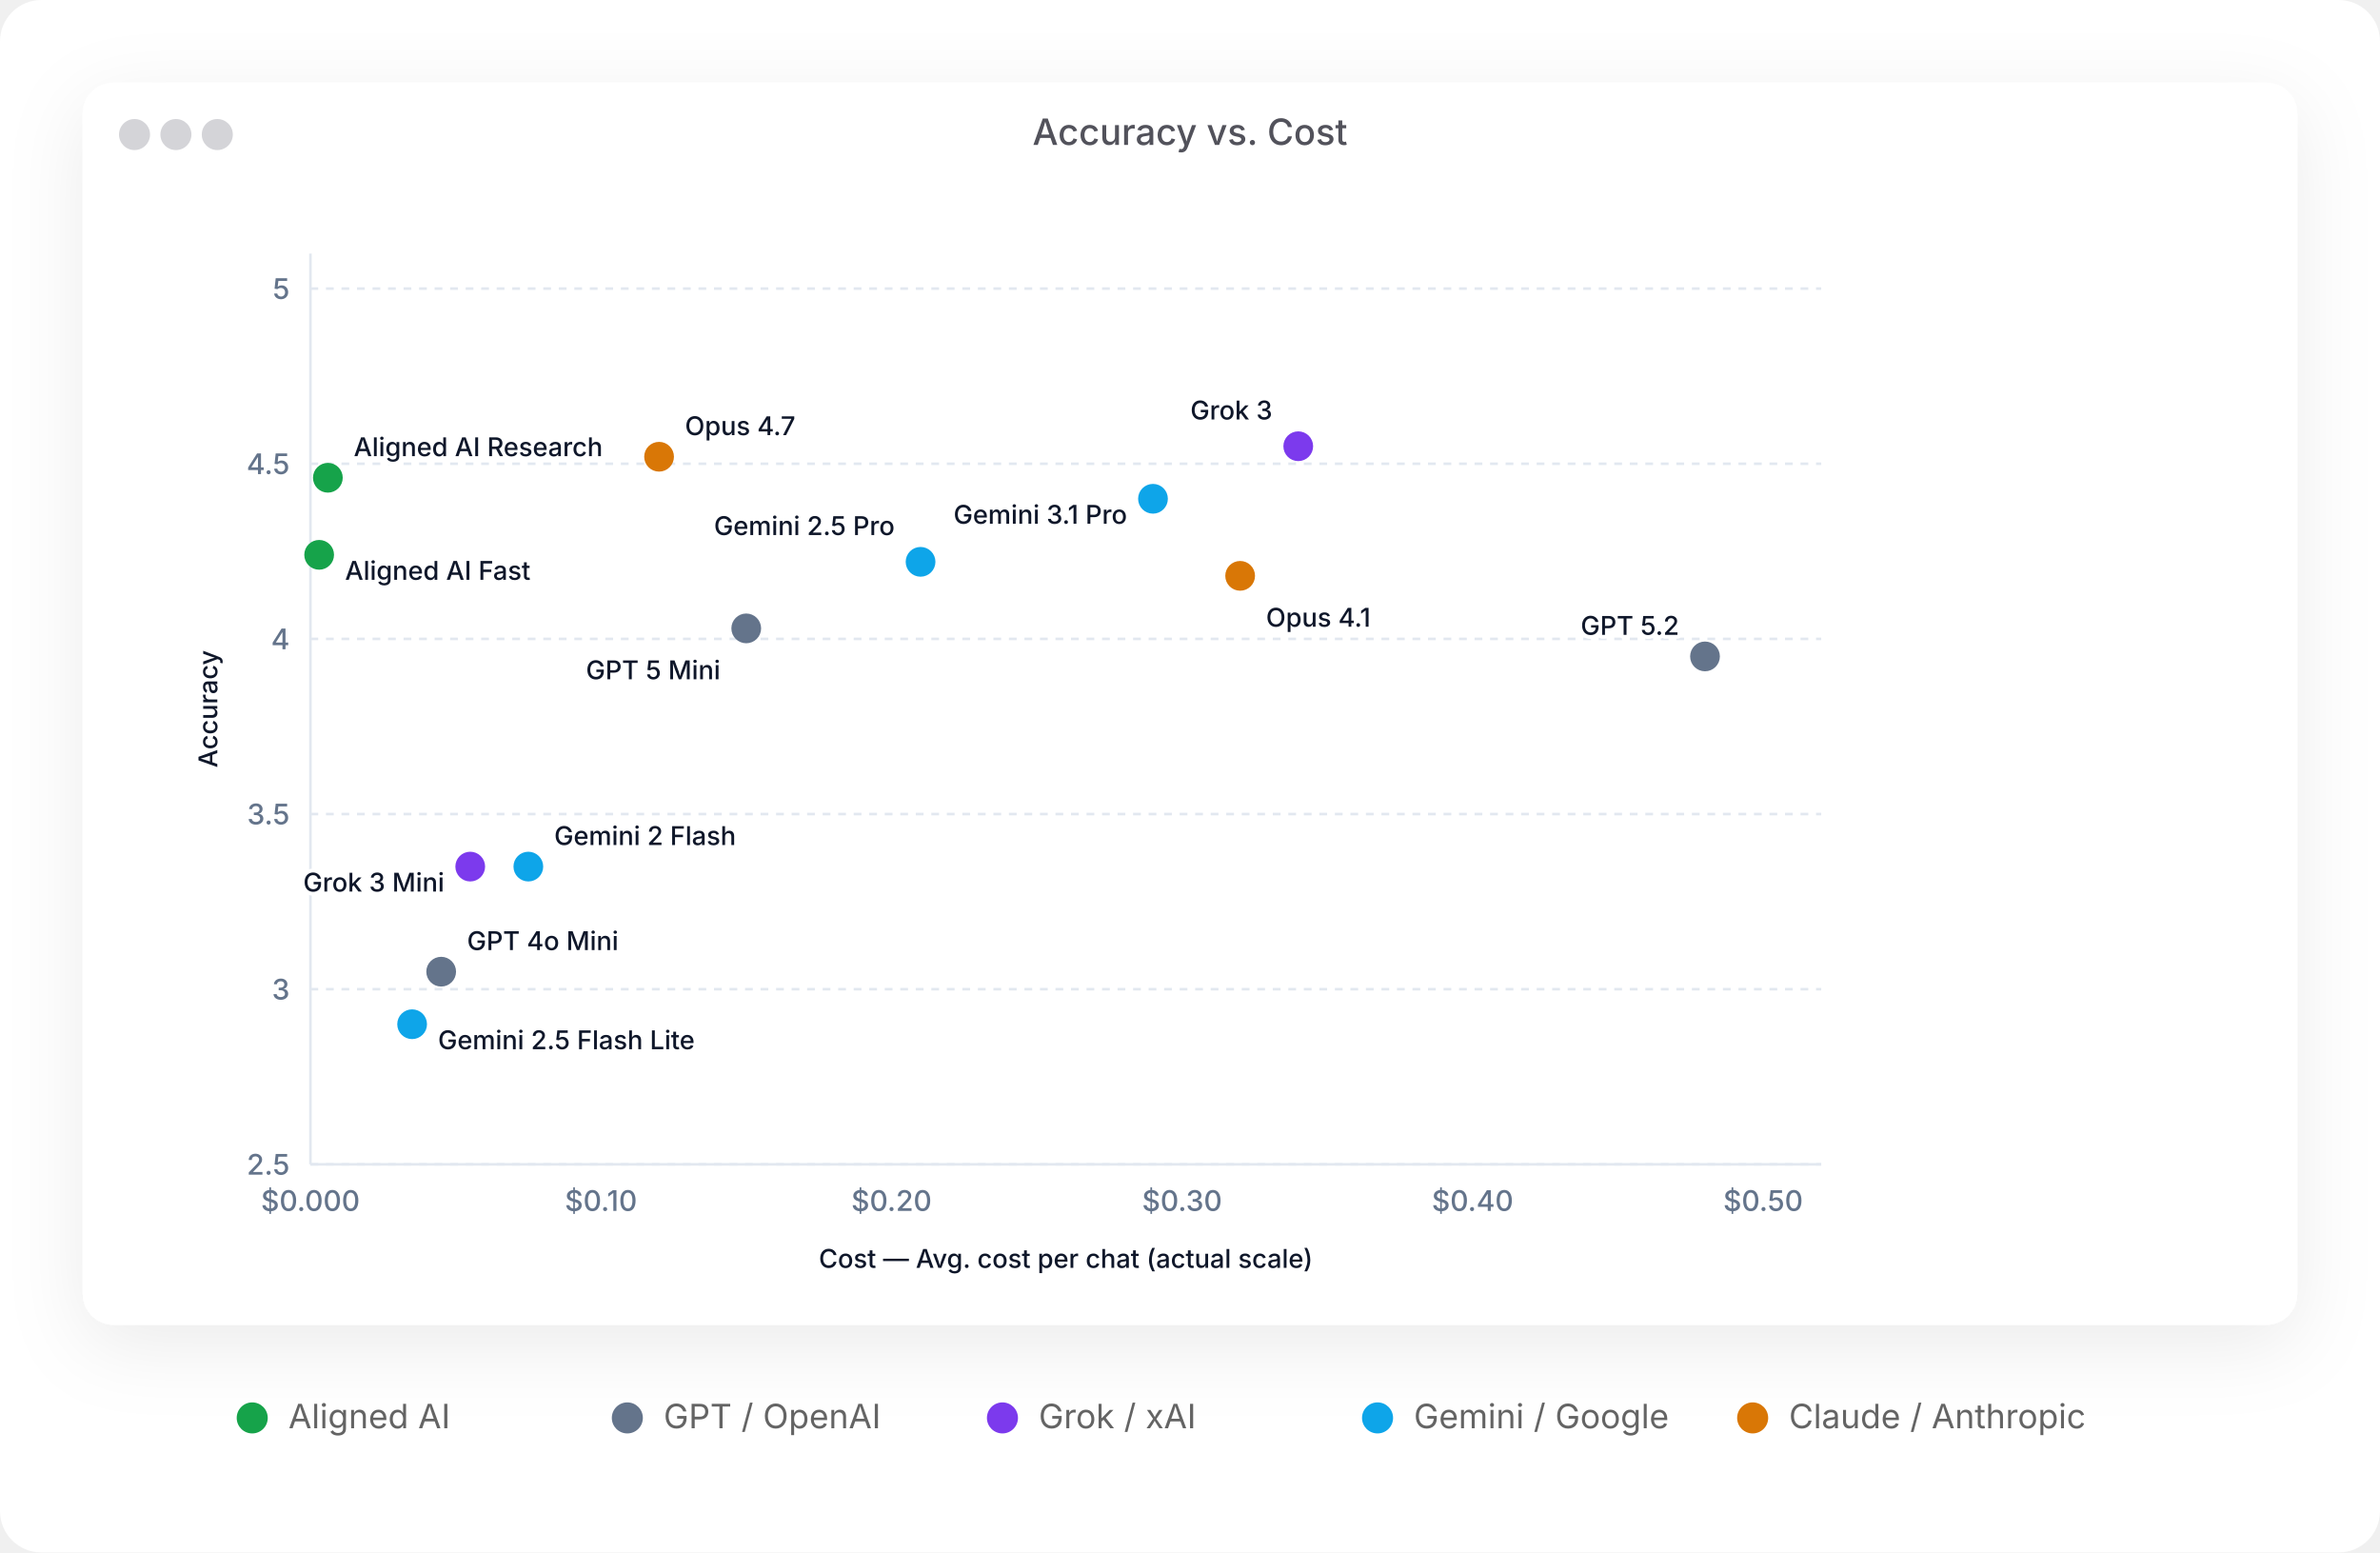
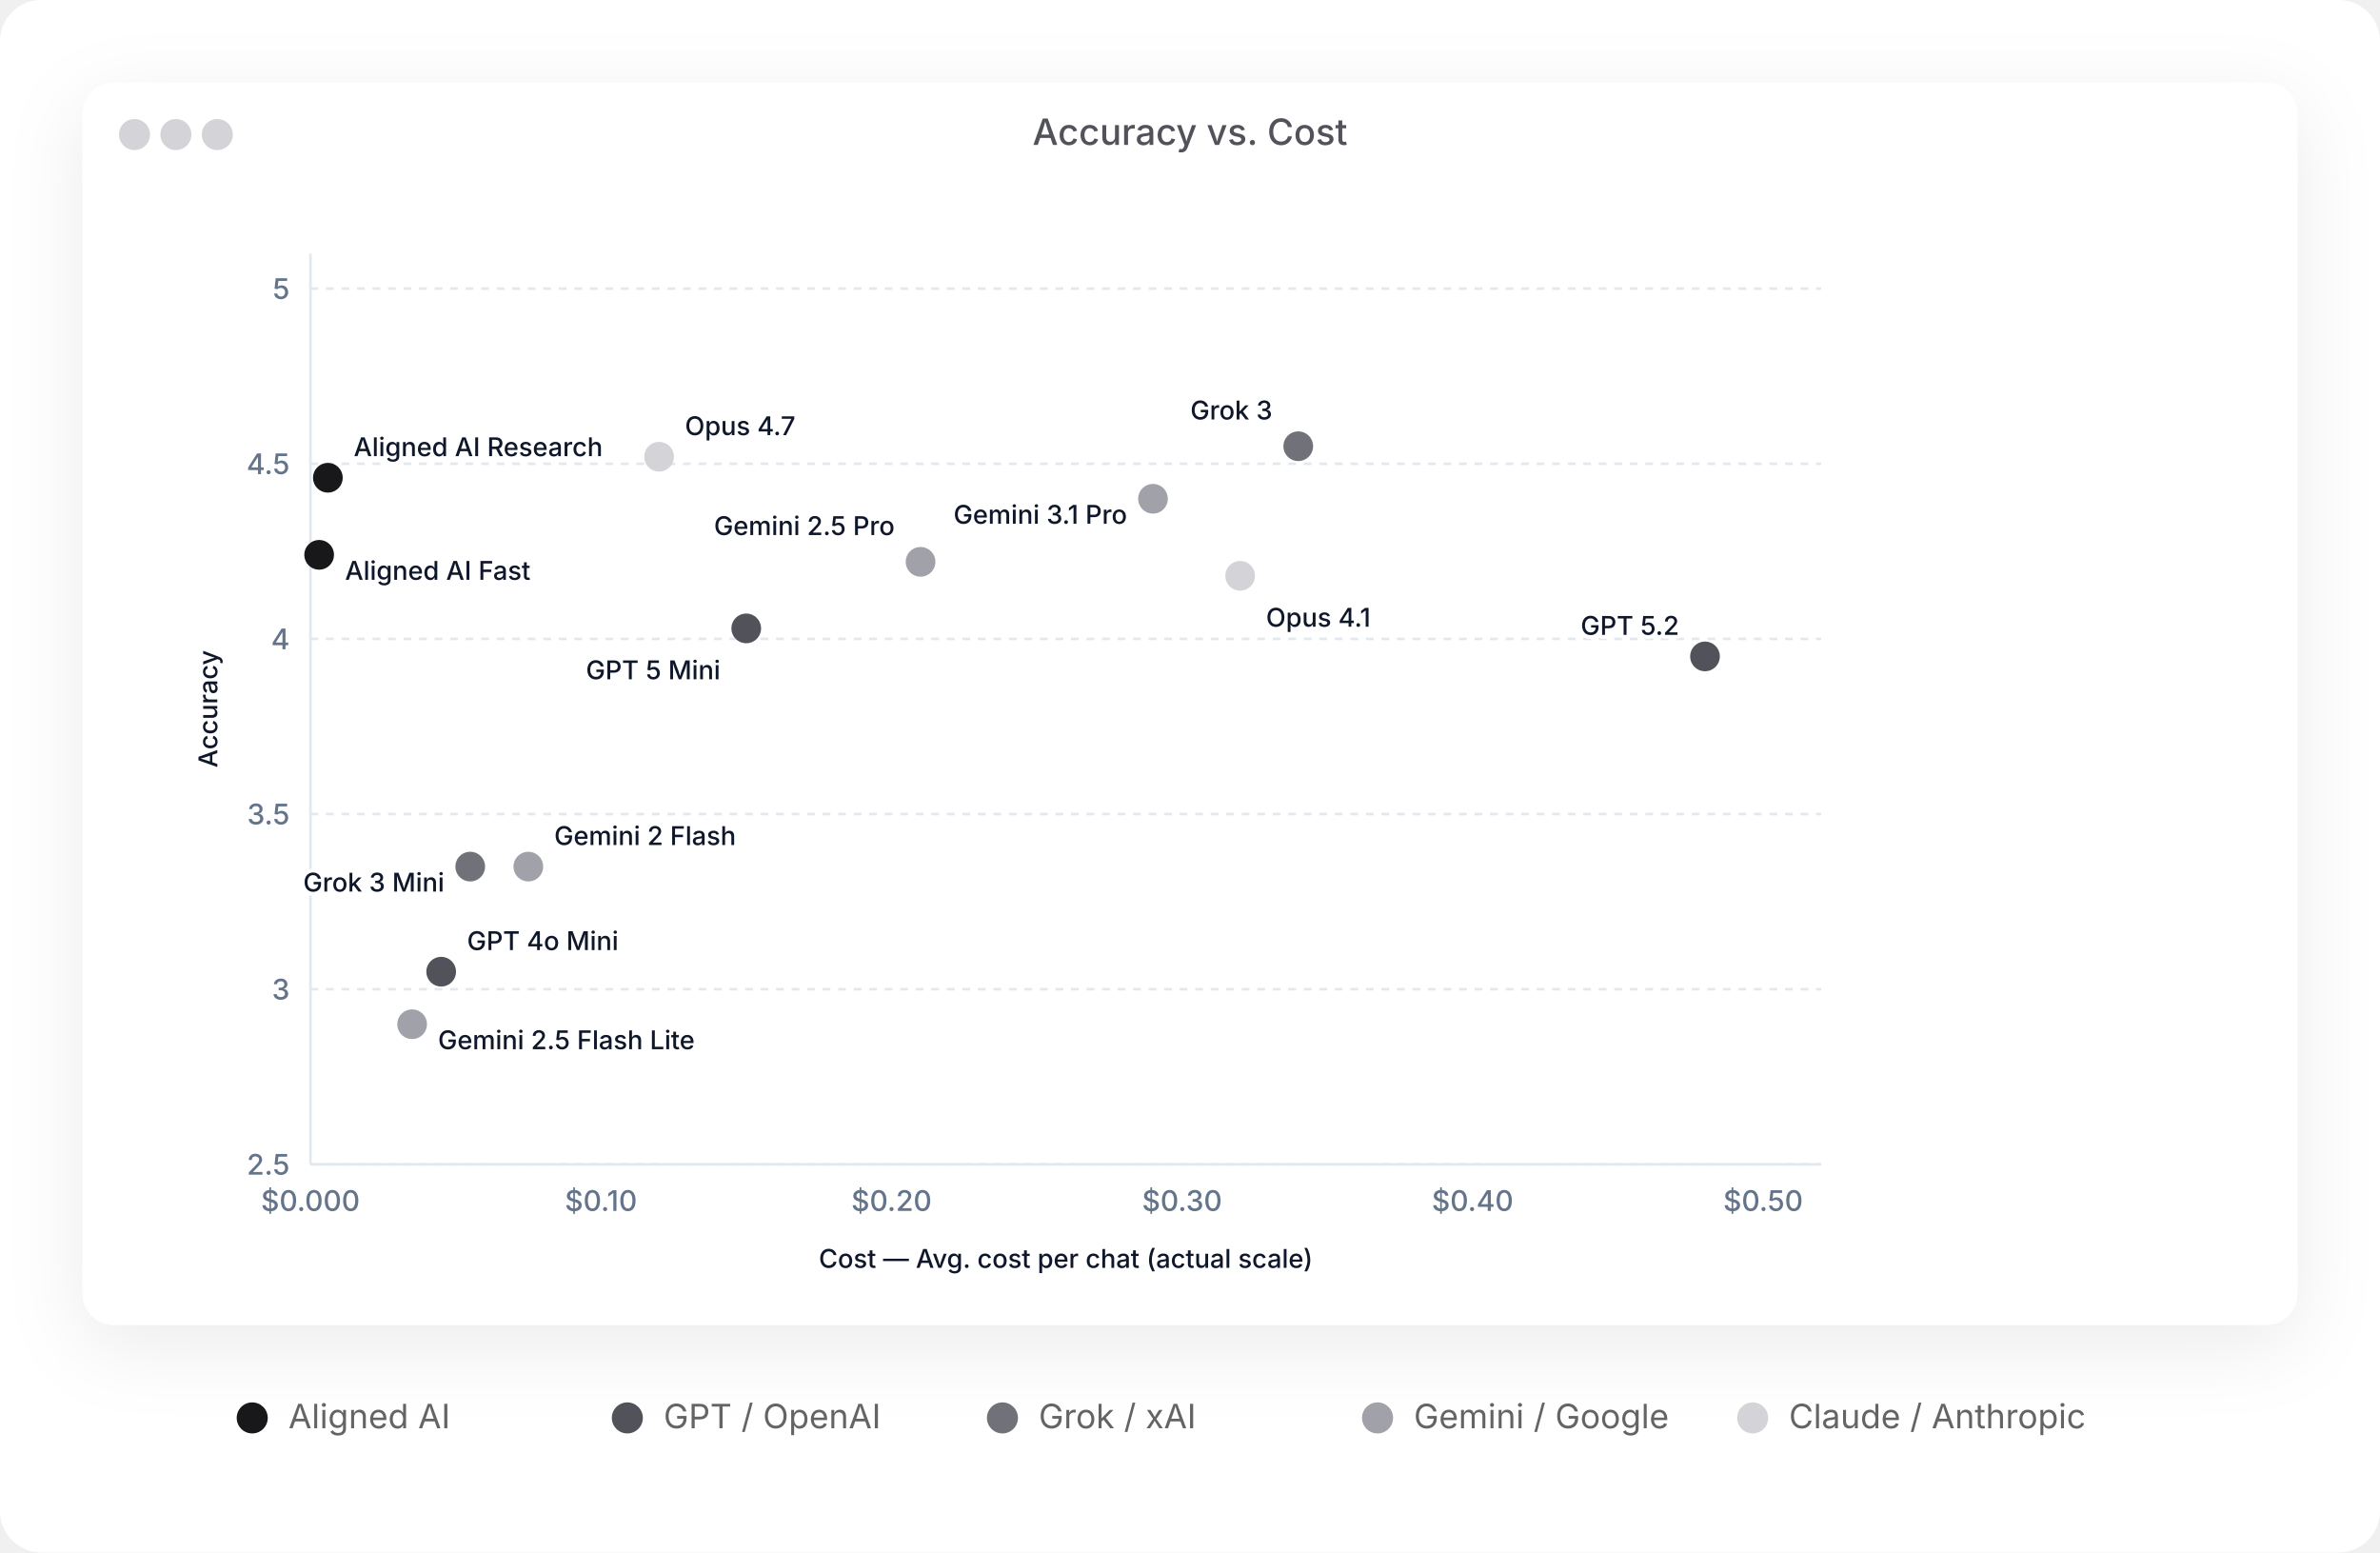
<svg xmlns="http://www.w3.org/2000/svg" width="920" height="600" viewBox="0 0 920 600" role="img" aria-label="Accuracy vs cost scatter plot, actual scale">
  <defs>
    <filter id="card-shadow" x="-10%" y="-10%" width="120%" height="130%">
      <feDropShadow dx="0" dy="8" stdDeviation="15" flood-color="rgba(15,23,42,0.08)" />
    </filter>
  </defs>
  <rect width="100%" height="100%" fill="#ffffff" rx="16" />
  <rect x="32" y="32" width="856" height="480" rx="12" fill="#ffffff" filter="url(#card-shadow)" />
  <circle cx="52" cy="52" r="6" fill="#d4d4d8" />
  <circle cx="68" cy="52" r="6" fill="#d4d4d8" />
  <circle cx="84" cy="52" r="6" fill="#d4d4d8" />
  <text x="460" y="56" text-anchor="middle" fill="#52525b" font-family="Inter, system-ui, sans-serif" font-size="14" font-weight="500">Accuracy vs. Cost</text>
  <g transform="translate(52, 76)">
    <g transform="translate(0, 0)">
      <line x1="68" y1="374" x2="652" y2="374" stroke="#e2e8f0" stroke-dasharray="3 3" />
      <line x1="68" y1="306.308" x2="652" y2="306.308" stroke="#e2e8f0" stroke-dasharray="3 3" />
      <line x1="68" y1="238.615" x2="652" y2="238.615" stroke="#e2e8f0" stroke-dasharray="3 3" />
      <line x1="68" y1="170.923" x2="652" y2="170.923" stroke="#e2e8f0" stroke-dasharray="3 3" />
      <line x1="68" y1="103.231" x2="652" y2="103.231" stroke="#e2e8f0" stroke-dasharray="3 3" />
      <line x1="68" y1="35.538" x2="652" y2="35.538" stroke="#e2e8f0" stroke-dasharray="3 3" />
      <line x1="68" y1="22" x2="68" y2="374" stroke="#e2e8f0" />
      <line x1="68" y1="374" x2="652" y2="374" stroke="#e2e8f0" />
      <text x="60" y="378" text-anchor="end" fill="#64748b" font-family="Inter, system-ui, sans-serif" font-size="11" font-weight="500">2.5</text>
      <text x="60" y="310.308" text-anchor="end" fill="#64748b" font-family="Inter, system-ui, sans-serif" font-size="11" font-weight="500">3</text>
      <text x="60" y="242.615" text-anchor="end" fill="#64748b" font-family="Inter, system-ui, sans-serif" font-size="11" font-weight="500">3.5</text>
      <text x="60" y="174.923" text-anchor="end" fill="#64748b" font-family="Inter, system-ui, sans-serif" font-size="11" font-weight="500">4</text>
      <text x="60" y="107.231" text-anchor="end" fill="#64748b" font-family="Inter, system-ui, sans-serif" font-size="11" font-weight="500">4.5</text>
      <text x="60" y="39.538" text-anchor="end" fill="#64748b" font-family="Inter, system-ui, sans-serif" font-size="11" font-weight="500">5</text>
      <text x="68" y="392" text-anchor="middle" fill="#64748b" font-family="Inter, system-ui, sans-serif" font-size="11" font-weight="500">$0.000</text>
      <text x="180.308" y="392" text-anchor="middle" fill="#64748b" font-family="Inter, system-ui, sans-serif" font-size="11" font-weight="500">$0.10</text>
      <text x="292.615" y="392" text-anchor="middle" fill="#64748b" font-family="Inter, system-ui, sans-serif" font-size="11" font-weight="500">$0.20</text>
      <text x="404.923" y="392" text-anchor="middle" fill="#64748b" font-family="Inter, system-ui, sans-serif" font-size="11" font-weight="500">$0.30</text>
      <text x="517.231" y="392" text-anchor="middle" fill="#64748b" font-family="Inter, system-ui, sans-serif" font-size="11" font-weight="500">$0.40</text>
      <text x="629.538" y="392" text-anchor="middle" fill="#64748b" font-family="Inter, system-ui, sans-serif" font-size="11" font-weight="500">$0.50</text>
      <text x="360" y="414" text-anchor="middle" fill="#0f172a" font-family="Inter, system-ui, sans-serif" font-size="10" font-weight="500">Cost — Avg. cost per chat (actual scale)</text>
      <text x="32" y="198" text-anchor="middle" fill="#0f172a" font-family="Inter, system-ui, sans-serif" font-size="10" font-weight="500" transform="rotate(-90 32 198)">Accuracy</text>
-       <circle cx="71.369" cy="138.431" r="5" fill="#16a34a" stroke="#16a34a" stroke-width="1.5" />
+       <circle cx="71.369" cy="138.431" r="5" fill="#18181b" stroke="#18181b" stroke-width="1.5" />
      <text x="81.369" y="144.431" fill="#0f172a" font-family="Inter, system-ui, sans-serif" font-size="10" font-weight="500" text-anchor="start" dominant-baseline="middle" paint-order="stroke" stroke="#ffffff" stroke-width="3" stroke-linejoin="round">Aligned AI Fast</text>
-       <circle cx="74.738" cy="108.646" r="5" fill="#16a34a" stroke="#16a34a" stroke-width="1.5" />
+       <circle cx="74.738" cy="108.646" r="5" fill="#18181b" stroke="#18181b" stroke-width="1.5" />
      <text x="84.738" y="96.646" fill="#0f172a" font-family="Inter, system-ui, sans-serif" font-size="10" font-weight="500" text-anchor="start" dominant-baseline="middle" paint-order="stroke" stroke="#ffffff" stroke-width="3" stroke-linejoin="round">Aligned AI Research</text>
-       <circle cx="107.308" cy="319.846" r="5" fill="#0ea5e9" stroke="#0ea5e9" stroke-width="1.5" />
+       <circle cx="107.308" cy="319.846" r="5" fill="#a1a1aa" stroke="#a1a1aa" stroke-width="1.5" />
      <text x="117.308" y="325.846" fill="#0f172a" font-family="Inter, system-ui, sans-serif" font-size="10" font-weight="500" text-anchor="start" dominant-baseline="middle" paint-order="stroke" stroke="#ffffff" stroke-width="3" stroke-linejoin="round">Gemini 2.5 Flash Lite</text>
-       <circle cx="118.538" cy="299.538" r="5" fill="#64748b" stroke="#64748b" stroke-width="1.5" />
+       <circle cx="118.538" cy="299.538" r="5" fill="#52525b" stroke="#52525b" stroke-width="1.5" />
      <text x="128.538" y="287.538" fill="#0f172a" font-family="Inter, system-ui, sans-serif" font-size="10" font-weight="500" text-anchor="start" dominant-baseline="middle" paint-order="stroke" stroke="#ffffff" stroke-width="3" stroke-linejoin="round">GPT 4o Mini</text>
-       <circle cx="129.769" cy="258.923" r="5" fill="#7c3aed" stroke="#7c3aed" stroke-width="1.5" />
+       <circle cx="129.769" cy="258.923" r="5" fill="#71717a" stroke="#71717a" stroke-width="1.5" />
      <text x="119.769" y="264.923" fill="#0f172a" font-family="Inter, system-ui, sans-serif" font-size="10" font-weight="500" text-anchor="end" dominant-baseline="middle" paint-order="stroke" stroke="#ffffff" stroke-width="3" stroke-linejoin="round">Grok 3 Mini</text>
-       <circle cx="152.231" cy="258.923" r="5" fill="#0ea5e9" stroke="#0ea5e9" stroke-width="1.5" />
+       <circle cx="152.231" cy="258.923" r="5" fill="#a1a1aa" stroke="#a1a1aa" stroke-width="1.5" />
      <text x="162.231" y="246.923" fill="#0f172a" font-family="Inter, system-ui, sans-serif" font-size="10" font-weight="500" text-anchor="start" dominant-baseline="middle" paint-order="stroke" stroke="#ffffff" stroke-width="3" stroke-linejoin="round">Gemini 2 Flash</text>
-       <circle cx="202.769" cy="100.523" r="5" fill="#d97706" stroke="#d97706" stroke-width="1.5" />
+       <circle cx="202.769" cy="100.523" r="5" fill="#d4d4d8" stroke="#d4d4d8" stroke-width="1.5" />
      <text x="212.769" y="88.523" fill="#0f172a" font-family="Inter, system-ui, sans-serif" font-size="10" font-weight="500" text-anchor="start" dominant-baseline="middle" paint-order="stroke" stroke="#ffffff" stroke-width="3" stroke-linejoin="round">Opus 4.7</text>
-       <circle cx="236.462" cy="166.862" r="5" fill="#64748b" stroke="#64748b" stroke-width="1.5" />
+       <circle cx="236.462" cy="166.862" r="5" fill="#52525b" stroke="#52525b" stroke-width="1.5" />
      <text x="226.462" y="182.862" fill="#0f172a" font-family="Inter, system-ui, sans-serif" font-size="10" font-weight="500" text-anchor="end" dominant-baseline="middle" paint-order="stroke" stroke="#ffffff" stroke-width="3" stroke-linejoin="round">GPT 5 Mini</text>
-       <circle cx="303.846" cy="141.138" r="5" fill="#0ea5e9" stroke="#0ea5e9" stroke-width="1.5" />
+       <circle cx="303.846" cy="141.138" r="5" fill="#a1a1aa" stroke="#a1a1aa" stroke-width="1.5" />
      <text x="293.846" y="127.138" fill="#0f172a" font-family="Inter, system-ui, sans-serif" font-size="10" font-weight="500" text-anchor="end" dominant-baseline="middle" paint-order="stroke" stroke="#ffffff" stroke-width="3" stroke-linejoin="round">Gemini 2.5 Pro</text>
-       <circle cx="393.692" cy="116.769" r="5" fill="#0ea5e9" stroke="#0ea5e9" stroke-width="1.5" />
+       <circle cx="393.692" cy="116.769" r="5" fill="#a1a1aa" stroke="#a1a1aa" stroke-width="1.5" />
      <text x="383.692" y="122.769" fill="#0f172a" font-family="Inter, system-ui, sans-serif" font-size="10" font-weight="500" text-anchor="end" dominant-baseline="middle" paint-order="stroke" stroke="#ffffff" stroke-width="3" stroke-linejoin="round">Gemini 3.1 Pro</text>
-       <circle cx="427.385" cy="146.554" r="5" fill="#d97706" stroke="#d97706" stroke-width="1.5" />
+       <circle cx="427.385" cy="146.554" r="5" fill="#d4d4d8" stroke="#d4d4d8" stroke-width="1.5" />
      <text x="437.385" y="162.554" fill="#0f172a" font-family="Inter, system-ui, sans-serif" font-size="10" font-weight="500" text-anchor="start" dominant-baseline="middle" paint-order="stroke" stroke="#ffffff" stroke-width="3" stroke-linejoin="round">Opus 4.1</text>
-       <circle cx="449.846" cy="96.462" r="5" fill="#7c3aed" stroke="#7c3aed" stroke-width="1.5" />
+       <circle cx="449.846" cy="96.462" r="5" fill="#71717a" stroke="#71717a" stroke-width="1.5" />
      <text x="439.846" y="82.462" fill="#0f172a" font-family="Inter, system-ui, sans-serif" font-size="10" font-weight="500" text-anchor="end" dominant-baseline="middle" paint-order="stroke" stroke="#ffffff" stroke-width="3" stroke-linejoin="round">Grok 3</text>
-       <circle cx="607.077" cy="177.692" r="5" fill="#64748b" stroke="#64748b" stroke-width="1.5" />
+       <circle cx="607.077" cy="177.692" r="5" fill="#52525b" stroke="#52525b" stroke-width="1.5" />
      <text x="597.077" y="165.692" fill="#0f172a" font-family="Inter, system-ui, sans-serif" font-size="10" font-weight="500" text-anchor="end" dominant-baseline="middle" paint-order="stroke" stroke="#ffffff" stroke-width="3" stroke-linejoin="round">GPT 5.2</text>
    </g>
  </g>
  <g transform="translate(97.5, 548)">
-     <circle cx="0" cy="0" r="6" fill="#16a34a" />
+     <circle cx="0" cy="0" r="6" fill="#18181b" />
    <text x="14" y="4" fill="#646464" font-family="Inter, system-ui, sans-serif" font-size="13">Aligned AI</text>
  </g>
  <g transform="translate(242.5, 548)">
-     <circle cx="0" cy="0" r="6" fill="#64748b" />
+     <circle cx="0" cy="0" r="6" fill="#52525b" />
    <text x="14" y="4" fill="#646464" font-family="Inter, system-ui, sans-serif" font-size="13">GPT / OpenAI</text>
  </g>
  <g transform="translate(387.5, 548)">
-     <circle cx="0" cy="0" r="6" fill="#7c3aed" />
+     <circle cx="0" cy="0" r="6" fill="#71717a" />
    <text x="14" y="4" fill="#646464" font-family="Inter, system-ui, sans-serif" font-size="13">Grok / xAI</text>
  </g>
  <g transform="translate(532.5, 548)">
-     <circle cx="0" cy="0" r="6" fill="#0ea5e9" />
+     <circle cx="0" cy="0" r="6" fill="#a1a1aa" />
    <text x="14" y="4" fill="#646464" font-family="Inter, system-ui, sans-serif" font-size="13">Gemini / Google</text>
  </g>
  <g transform="translate(677.5, 548)">
-     <circle cx="0" cy="0" r="6" fill="#d97706" />
+     <circle cx="0" cy="0" r="6" fill="#d4d4d8" />
    <text x="14" y="4" fill="#646464" font-family="Inter, system-ui, sans-serif" font-size="13">Claude / Anthropic</text>
  </g>
</svg>
